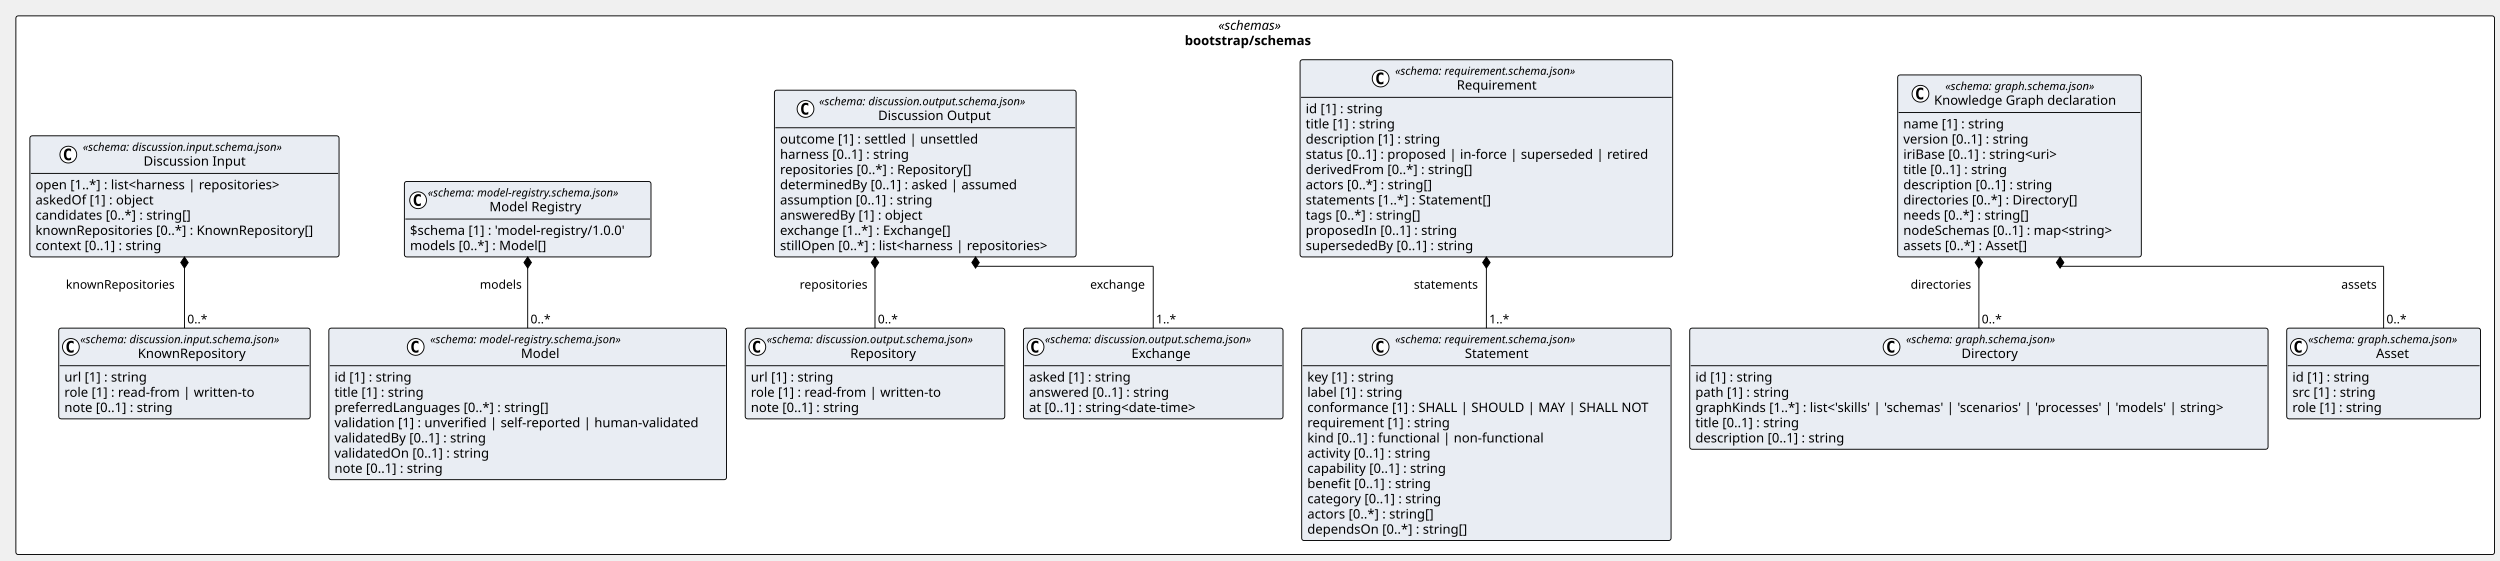
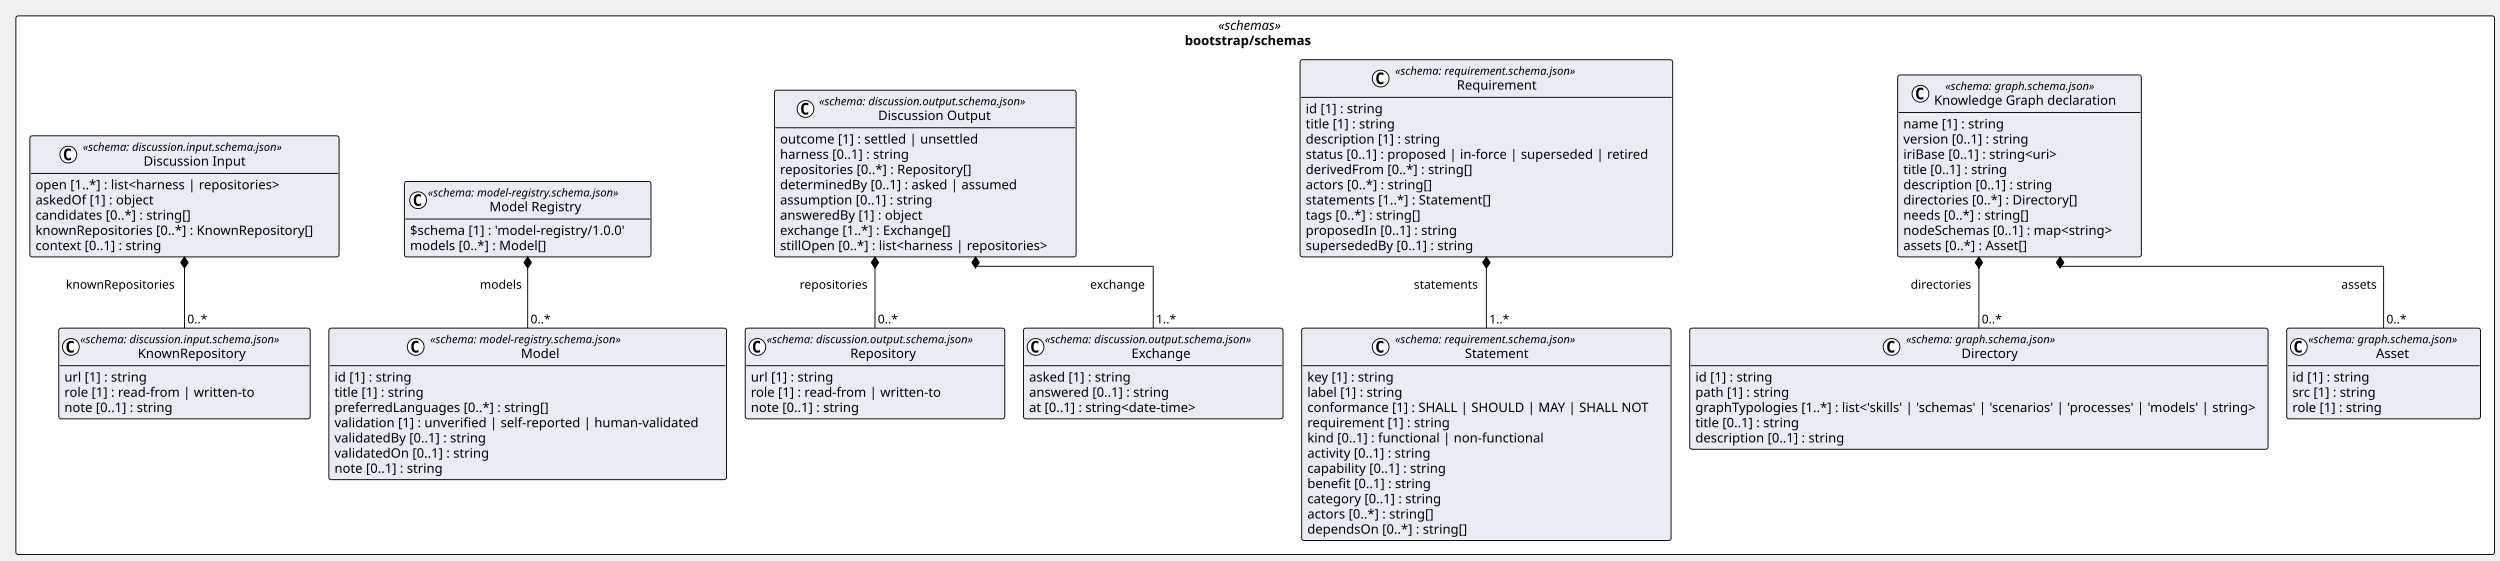
<svg xmlns="http://www.w3.org/2000/svg" contentStyleType="text/css" height="600px" preserveAspectRatio="none" style="width:2678px;height:600px;background:#FFFFFF;" version="1.1" viewBox="0 0 2678 600" width="2678px" zoomAndPan="magnify">
  <defs />
  <g>
    <rect fill="#FFFFFF" height="577.031" rx="2.5" ry="2.5" style="stroke:#000000;stroke-width:1.0;" width="2655.139" x="17" y="17" />
    <text fill="#000000" font-family="Verdana" font-size="14" font-style="italic" lengthAdjust="spacing" textLength="79.119" x="1305.01" y="31.995">«schemas»</text>
    <text fill="#000000" font-family="Verdana" font-size="14" font-weight="bold" lengthAdjust="spacing" textLength="150.924" x="1269.108" y="48.292">bootstrap/schemas</text>
    <g id="elem_bootstrap_schemas_discussion_input_schema_json_KnownRepository">
      <rect codeLine="11" fill="#E9EDF3" height="97.156" id="bootstrap_schemas_discussion_input_schema_json_KnownRepository" rx="2.5" ry="2.5" style="stroke:#000000;stroke-width:1.0;" width="269.338" x="62.926" y="351.5" />
      <ellipse cx="75.926" cy="371.633" fill="#FFFFFF" rx="9" ry="9" style="stroke:#000000;stroke-width:1.0;" />
      <path d="M78.895,377.273 Q78.317,377.57 77.676,377.711 Q77.036,377.867 76.332,377.867 Q73.832,377.867 72.504,376.227 Q71.192,374.57 71.192,371.445 Q71.192,368.32 72.504,366.664 Q73.832,365.008 76.332,365.008 Q77.036,365.008 77.676,365.164 Q78.332,365.32 78.895,365.617 L78.895,368.336 Q78.27,367.758 77.676,367.492 Q77.082,367.211 76.457,367.211 Q75.114,367.211 74.426,368.289 Q73.739,369.352 73.739,371.445 Q73.739,373.539 74.426,374.617 Q75.114,375.68 76.457,375.68 Q77.082,375.68 77.676,375.414 Q78.27,375.133 78.895,374.555 L78.895,377.273 Z " fill="#000000" />
      <text fill="#000000" font-family="Verdana" font-size="12" font-style="italic" lengthAdjust="spacing" textLength="245.338" x="85.926" y="367.639">«schema: discussion.input.schema.json»</text>
      <text fill="#000000" font-family="Verdana" font-size="14" lengthAdjust="spacing" textLength="122.015" x="147.588" y="383.464">KnownRepository</text>
      <line style="stroke:#000000;stroke-width:1.0;" x1="63.926" x2="331.264" y1="391.766" y2="391.766" />
      <text fill="#000000" font-family="Verdana" font-size="14" lengthAdjust="spacing" textLength="96.606" x="68.926" y="408.761">url [1] : string</text>
      <text fill="#000000" font-family="Verdana" font-size="14" lengthAdjust="spacing" textLength="216.781" x="68.926" y="425.058">role [1] : read-from | written-to</text>
      <text fill="#000000" font-family="Verdana" font-size="14" lengthAdjust="spacing" textLength="127.436" x="68.926" y="441.354">note [0..1] : string</text>
    </g>
    <g id="elem_bootstrap_schemas_discussion_input_schema_json_Discussion_Input">
      <rect codeLine="16" fill="#E9EDF3" height="129.75" id="bootstrap_schemas_discussion_input_schema_json_Discussion_Input" rx="2.5" ry="2.5" style="stroke:#000000;stroke-width:1.0;" width="331.19" x="32" y="145.484" />
      <ellipse cx="73.176" cy="165.617" fill="#FFFFFF" rx="9" ry="9" style="stroke:#000000;stroke-width:1.0;" />
      <path d="M76.145,171.258 Q75.567,171.555 74.926,171.695 Q74.286,171.852 73.582,171.852 Q71.082,171.852 69.754,170.211 Q68.442,168.555 68.442,165.43 Q68.442,162.305 69.754,160.648 Q71.082,158.992 73.582,158.992 Q74.286,158.992 74.926,159.148 Q75.582,159.305 76.145,159.602 L76.145,162.32 Q75.52,161.742 74.926,161.477 Q74.332,161.195 73.707,161.195 Q72.364,161.195 71.676,162.273 Q70.989,163.336 70.989,165.43 Q70.989,167.523 71.676,168.602 Q72.364,169.664 73.707,169.664 Q74.332,169.664 74.926,169.398 Q75.52,169.117 76.145,168.539 L76.145,171.258 Z " fill="#000000" />
      <text fill="#000000" font-family="Verdana" font-size="12" font-style="italic" lengthAdjust="spacing" textLength="245.338" x="88.676" y="161.623">«schema: discussion.input.schema.json»</text>
      <text fill="#000000" font-family="Verdana" font-size="14" lengthAdjust="spacing" textLength="115.151" x="153.769" y="177.448">Discussion Input</text>
      <line style="stroke:#000000;stroke-width:1.0;" x1="33" x2="362.19" y1="185.75" y2="185.75" />
      <text fill="#000000" font-family="Verdana" font-size="14" lengthAdjust="spacing" textLength="284.272" x="38" y="202.745">open [1..*] : list&lt;harness | repositories&gt;</text>
      <text fill="#000000" font-family="Verdana" font-size="14" lengthAdjust="spacing" textLength="138.469" x="38" y="219.042">askedOf [1] : object</text>
      <text fill="#000000" font-family="Verdana" font-size="14" lengthAdjust="spacing" textLength="181.699" x="38" y="235.339">candidates [0..*] : string[]</text>
      <text fill="#000000" font-family="Verdana" font-size="14" lengthAdjust="spacing" textLength="319.19" x="38" y="251.636">knownRepositories [0..*] : KnownRepository[]</text>
      <text fill="#000000" font-family="Verdana" font-size="14" lengthAdjust="spacing" textLength="148.907" x="38" y="267.933">context [0..1] : string</text>
    </g>
    <g id="elem_bootstrap_schemas_discussion_output_schema_json_Repository">
      <rect codeLine="23" fill="#E9EDF3" height="97.156" id="bootstrap_schemas_discussion_output_schema_json_Repository" rx="2.5" ry="2.5" style="stroke:#000000;stroke-width:1.0;" width="278.051" x="798.262" y="351.5" />
      <ellipse cx="811.262" cy="371.633" fill="#FFFFFF" rx="9" ry="9" style="stroke:#000000;stroke-width:1.0;" />
      <path d="M814.231,377.273 Q813.653,377.57 813.012,377.711 Q812.372,377.867 811.668,377.867 Q809.168,377.867 807.84,376.227 Q806.528,374.57 806.528,371.445 Q806.528,368.32 807.84,366.664 Q809.168,365.008 811.668,365.008 Q812.372,365.008 813.012,365.164 Q813.668,365.32 814.231,365.617 L814.231,368.336 Q813.606,367.758 813.012,367.492 Q812.418,367.211 811.793,367.211 Q810.45,367.211 809.762,368.289 Q809.075,369.352 809.075,371.445 Q809.075,373.539 809.762,374.617 Q810.45,375.68 811.793,375.68 Q812.418,375.68 813.012,375.414 Q813.606,375.133 814.231,374.555 L814.231,377.273 Z " fill="#000000" />
      <text fill="#000000" font-family="Verdana" font-size="12" font-style="italic" lengthAdjust="spacing" textLength="254.051" x="821.262" y="367.639">«schema: discussion.output.schema.json»</text>
      <text fill="#000000" font-family="Verdana" font-size="14" lengthAdjust="spacing" textLength="75.072" x="910.751" y="383.464">Repository</text>
      <line style="stroke:#000000;stroke-width:1.0;" x1="799.262" x2="1075.313" y1="391.766" y2="391.766" />
      <text fill="#000000" font-family="Verdana" font-size="14" lengthAdjust="spacing" textLength="96.606" x="804.262" y="408.761">url [1] : string</text>
      <text fill="#000000" font-family="Verdana" font-size="14" lengthAdjust="spacing" textLength="216.781" x="804.262" y="425.058">role [1] : read-from | written-to</text>
      <text fill="#000000" font-family="Verdana" font-size="14" lengthAdjust="spacing" textLength="127.436" x="804.262" y="441.354">note [0..1] : string</text>
    </g>
    <g id="elem_bootstrap_schemas_discussion_output_schema_json_Exchange">
      <rect codeLine="28" fill="#E9EDF3" height="97.156" id="bootstrap_schemas_discussion_output_schema_json_Exchange" rx="2.5" ry="2.5" style="stroke:#000000;stroke-width:1.0;" width="278.051" x="1096.313" y="351.5" />
      <ellipse cx="1109.313" cy="371.633" fill="#FFFFFF" rx="9" ry="9" style="stroke:#000000;stroke-width:1.0;" />
      <path d="M1112.282,377.273 Q1111.704,377.57 1111.063,377.711 Q1110.422,377.867 1109.719,377.867 Q1107.219,377.867 1105.891,376.227 Q1104.579,374.57 1104.579,371.445 Q1104.579,368.32 1105.891,366.664 Q1107.219,365.008 1109.719,365.008 Q1110.422,365.008 1111.063,365.164 Q1111.719,365.32 1112.282,365.617 L1112.282,368.336 Q1111.657,367.758 1111.063,367.492 Q1110.469,367.211 1109.844,367.211 Q1108.501,367.211 1107.813,368.289 Q1107.126,369.352 1107.126,371.445 Q1107.126,373.539 1107.813,374.617 Q1108.501,375.68 1109.844,375.68 Q1110.469,375.68 1111.063,375.414 Q1111.657,375.133 1112.282,374.555 L1112.282,377.273 Z " fill="#000000" />
      <text fill="#000000" font-family="Verdana" font-size="12" font-style="italic" lengthAdjust="spacing" textLength="254.051" x="1119.313" y="367.639">«schema: discussion.output.schema.json»</text>
      <text fill="#000000" font-family="Verdana" font-size="14" lengthAdjust="spacing" textLength="68.653" x="1212.012" y="383.464">Exchange</text>
      <line style="stroke:#000000;stroke-width:1.0;" x1="1097.313" x2="1373.364" y1="391.766" y2="391.766" />
      <text fill="#000000" font-family="Verdana" font-size="14" lengthAdjust="spacing" textLength="119.567" x="1102.313" y="408.761">asked [1] : string</text>
      <text fill="#000000" font-family="Verdana" font-size="14" lengthAdjust="spacing" textLength="163.96" x="1102.313" y="425.058">answered [0..1] : string</text>
      <text fill="#000000" font-family="Verdana" font-size="14" lengthAdjust="spacing" textLength="201.674" x="1102.313" y="441.354">at [0..1] : string&lt;date-time&gt;</text>
    </g>
    <g id="elem_bootstrap_schemas_discussion_output_schema_json_Discussion_Output">
      <rect codeLine="33" fill="#E9EDF3" height="178.641" id="bootstrap_schemas_discussion_output_schema_json_Discussion_Output" rx="2.5" ry="2.5" style="stroke:#000000;stroke-width:1.0;" width="323.179" x="829.561" y="96.594" />
      <ellipse cx="862.869" cy="116.727" fill="#FFFFFF" rx="9" ry="9" style="stroke:#000000;stroke-width:1.0;" />
      <path d="M865.838,122.367 Q865.26,122.664 864.619,122.805 Q863.978,122.961 863.275,122.961 Q860.775,122.961 859.447,121.32 Q858.135,119.664 858.135,116.539 Q858.135,113.414 859.447,111.758 Q860.775,110.102 863.275,110.102 Q863.978,110.102 864.619,110.258 Q865.275,110.414 865.838,110.711 L865.838,113.43 Q865.213,112.852 864.619,112.586 Q864.025,112.305 863.4,112.305 Q862.056,112.305 861.369,113.383 Q860.681,114.445 860.681,116.539 Q860.681,118.633 861.369,119.711 Q862.056,120.773 863.4,120.773 Q864.025,120.773 864.619,120.508 Q865.213,120.227 865.838,119.648 L865.838,122.367 Z " fill="#000000" />
      <text fill="#000000" font-family="Verdana" font-size="12" font-style="italic" lengthAdjust="spacing" textLength="254.051" x="877.382" y="112.732">«schema: discussion.output.schema.json»</text>
      <text fill="#000000" font-family="Verdana" font-size="14" lengthAdjust="spacing" textLength="127.531" x="940.641" y="128.558">Discussion Output</text>
      <line style="stroke:#000000;stroke-width:1.0;" x1="830.561" x2="1151.74" y1="136.859" y2="136.859" />
      <text fill="#000000" font-family="Verdana" font-size="14" lengthAdjust="spacing" textLength="227.254" x="835.561" y="153.855">outcome [1] : settled | unsettled</text>
      <text fill="#000000" font-family="Verdana" font-size="14" lengthAdjust="spacing" textLength="151.177" x="835.561" y="170.151">harness [0..1] : string</text>
      <text fill="#000000" font-family="Verdana" font-size="14" lengthAdjust="spacing" textLength="222.407" x="835.561" y="186.448">repositories [0..*] : Repository[]</text>
      <text fill="#000000" font-family="Verdana" font-size="14" lengthAdjust="spacing" textLength="273.13" x="835.561" y="202.745">determinedBy [0..1] : asked | assumed</text>
      <text fill="#000000" font-family="Verdana" font-size="14" lengthAdjust="spacing" textLength="177.276" x="835.561" y="219.042">assumption [0..1] : string</text>
      <text fill="#000000" font-family="Verdana" font-size="14" lengthAdjust="spacing" textLength="166.995" x="835.561" y="235.339">answeredBy [1] : object</text>
      <text fill="#000000" font-family="Verdana" font-size="14" lengthAdjust="spacing" textLength="201.797" x="835.561" y="251.636">exchange [1..*] : Exchange[]</text>
      <text fill="#000000" font-family="Verdana" font-size="14" lengthAdjust="spacing" textLength="311.179" x="835.561" y="267.933">stillOpen [0..*] : list&lt;harness | repositories&gt;</text>
    </g>
    <g id="elem_bootstrap_schemas_graph_schema_json_Directory">
      <rect codeLine="43" fill="#E9EDF3" height="129.75" id="bootstrap_schemas_graph_schema_json_Directory" rx="2.5" ry="2.5" style="stroke:#000000;stroke-width:1.0;" width="619.503" x="1810.044" y="351.5" />
      <ellipse cx="2026.25" cy="371.633" fill="#FFFFFF" rx="9" ry="9" style="stroke:#000000;stroke-width:1.0;" />
      <path d="M2029.219,377.273 Q2028.641,377.57 2028,377.711 Q2027.359,377.867 2026.656,377.867 Q2024.156,377.867 2022.828,376.227 Q2021.516,374.57 2021.516,371.445 Q2021.516,368.32 2022.828,366.664 Q2024.156,365.008 2026.656,365.008 Q2027.359,365.008 2028,365.164 Q2028.656,365.32 2029.219,365.617 L2029.219,368.336 Q2028.594,367.758 2028,367.492 Q2027.406,367.211 2026.781,367.211 Q2025.438,367.211 2024.75,368.289 Q2024.062,369.352 2024.062,371.445 Q2024.062,373.539 2024.75,374.617 Q2025.438,375.68 2026.781,375.68 Q2027.406,375.68 2028,375.414 Q2028.594,375.133 2029.219,374.555 L2029.219,377.273 Z " fill="#000000" />
      <text fill="#000000" font-family="Verdana" font-size="12" font-style="italic" lengthAdjust="spacing" textLength="183.592" x="2041.75" y="367.639">«schema: graph.schema.json»</text>
      <text fill="#000000" font-family="Verdana" font-size="14" lengthAdjust="spacing" textLength="64.832" x="2101.13" y="383.464">Directory</text>
      <line style="stroke:#000000;stroke-width:1.0;" x1="1811.044" x2="2428.547" y1="391.766" y2="391.766" />
      <text fill="#000000" font-family="Verdana" font-size="14" lengthAdjust="spacing" textLength="90.863" x="1816.044" y="408.761">id [1] : string</text>
      <text fill="#000000" font-family="Verdana" font-size="14" lengthAdjust="spacing" textLength="109.915" x="1816.044" y="425.058">path [1] : string</text>
-       <text fill="#000000" font-family="Verdana" font-size="14" lengthAdjust="spacing" textLength="607.503" x="1816.044" y="441.354">graphKinds [1..*] : list&lt;'skills' | 'schemas' | 'scenarios' | 'processes' | 'models' | string&gt;</text>
+       <text fill="#000000" font-family="Verdana" font-size="14" lengthAdjust="spacing" textLength="607.503" x="1816.044" y="441.354">graphTypologies [1..*] : list&lt;'skills' | 'schemas' | 'scenarios' | 'processes' | 'models' | string&gt;</text>
      <text fill="#000000" font-family="Verdana" font-size="14" lengthAdjust="spacing" textLength="123.266" x="1816.044" y="457.651">title [0..1] : string</text>
      <text fill="#000000" font-family="Verdana" font-size="14" lengthAdjust="spacing" textLength="173.735" x="1816.044" y="473.948">description [0..1] : string</text>
    </g>
    <g id="elem_bootstrap_schemas_graph_schema_json_Asset">
      <rect codeLine="50" fill="#E9EDF3" height="97.156" id="bootstrap_schemas_graph_schema_json_Asset" rx="2.5" ry="2.5" style="stroke:#000000;stroke-width:1.0;" width="207.592" x="2449.547" y="351.5" />
      <ellipse cx="2462.547" cy="371.633" fill="#FFFFFF" rx="9" ry="9" style="stroke:#000000;stroke-width:1.0;" />
      <path d="M2465.516,377.273 Q2464.938,377.57 2464.297,377.711 Q2463.657,377.867 2462.954,377.867 Q2460.454,377.867 2459.126,376.227 Q2457.813,374.57 2457.813,371.445 Q2457.813,368.32 2459.126,366.664 Q2460.454,365.008 2462.954,365.008 Q2463.657,365.008 2464.297,365.164 Q2464.954,365.32 2465.516,365.617 L2465.516,368.336 Q2464.891,367.758 2464.297,367.492 Q2463.704,367.211 2463.079,367.211 Q2461.735,367.211 2461.047,368.289 Q2460.36,369.352 2460.36,371.445 Q2460.36,373.539 2461.047,374.617 Q2461.735,375.68 2463.079,375.68 Q2463.704,375.68 2464.297,375.414 Q2464.891,375.133 2465.516,374.555 L2465.516,377.273 Z " fill="#000000" />
      <text fill="#000000" font-family="Verdana" font-size="12" font-style="italic" lengthAdjust="spacing" textLength="183.592" x="2472.547" y="367.639">«schema: graph.schema.json»</text>
      <text fill="#000000" font-family="Verdana" font-size="14" lengthAdjust="spacing" textLength="38.268" x="2545.209" y="383.464">Asset</text>
      <line style="stroke:#000000;stroke-width:1.0;" x1="2450.547" x2="2656.139" y1="391.766" y2="391.766" />
      <text fill="#000000" font-family="Verdana" font-size="14" lengthAdjust="spacing" textLength="90.863" x="2455.547" y="408.761">id [1] : string</text>
      <text fill="#000000" font-family="Verdana" font-size="14" lengthAdjust="spacing" textLength="98.834" x="2455.547" y="425.058">src [1] : string</text>
      <text fill="#000000" font-family="Verdana" font-size="14" lengthAdjust="spacing" textLength="104.911" x="2455.547" y="441.354">role [1] : string</text>
    </g>
    <g id="elem_bootstrap_schemas_graph_schema_json_Knowledge_Graph_declaration">
      <rect codeLine="55" fill="#E9EDF3" height="194.938" id="bootstrap_schemas_graph_schema_json_Knowledge_Graph_declaration" rx="2.5" ry="2.5" style="stroke:#000000;stroke-width:1.0;" width="260.978" x="2032.803" y="80.297" />
      <ellipse cx="2057.214" cy="100.43" fill="#FFFFFF" rx="9" ry="9" style="stroke:#000000;stroke-width:1.0;" />
      <path d="M2060.183,106.07 Q2059.604,106.367 2058.964,106.508 Q2058.323,106.664 2057.62,106.664 Q2055.12,106.664 2053.792,105.023 Q2052.479,103.367 2052.479,100.242 Q2052.479,97.117 2053.792,95.461 Q2055.12,93.805 2057.62,93.805 Q2058.323,93.805 2058.964,93.961 Q2059.62,94.117 2060.183,94.414 L2060.183,97.133 Q2059.558,96.555 2058.964,96.289 Q2058.37,96.008 2057.745,96.008 Q2056.401,96.008 2055.714,97.086 Q2055.026,98.148 2055.026,100.242 Q2055.026,102.336 2055.714,103.414 Q2056.401,104.477 2057.745,104.477 Q2058.37,104.477 2058.964,104.211 Q2059.558,103.93 2060.183,103.352 L2060.183,106.07 Z " fill="#000000" />
      <text fill="#000000" font-family="Verdana" font-size="12" font-style="italic" lengthAdjust="spacing" textLength="183.592" x="2083.764" y="96.436">«schema: graph.schema.json»</text>
      <text fill="#000000" font-family="Verdana" font-size="14" lengthAdjust="spacing" textLength="207.621" x="2071.75" y="112.261">Knowledge Graph declaration</text>
      <line style="stroke:#000000;stroke-width:1.0;" x1="2033.803" x2="2292.782" y1="120.562" y2="120.562" />
      <text fill="#000000" font-family="Verdana" font-size="14" lengthAdjust="spacing" textLength="117.79" x="2038.803" y="137.558">name [1] : string</text>
      <text fill="#000000" font-family="Verdana" font-size="14" lengthAdjust="spacing" textLength="147.171" x="2038.803" y="153.855">version [0..1] : string</text>
      <text fill="#000000" font-family="Verdana" font-size="14" lengthAdjust="spacing" textLength="185.5" x="2038.803" y="170.151">iriBase [0..1] : string&lt;uri&gt;</text>
      <text fill="#000000" font-family="Verdana" font-size="14" lengthAdjust="spacing" textLength="123.266" x="2038.803" y="186.448">title [0..1] : string</text>
      <text fill="#000000" font-family="Verdana" font-size="14" lengthAdjust="spacing" textLength="173.735" x="2038.803" y="202.745">description [0..1] : string</text>
      <text fill="#000000" font-family="Verdana" font-size="14" lengthAdjust="spacing" textLength="204.005" x="2038.803" y="219.042">directories [0..*] : Directory[]</text>
      <text fill="#000000" font-family="Verdana" font-size="14" lengthAdjust="spacing" textLength="147.191" x="2038.803" y="235.339">needs [0..*] : string[]</text>
      <text fill="#000000" font-family="Verdana" font-size="14" lengthAdjust="spacing" textLength="248.978" x="2038.803" y="251.636">nodeSchemas [0..1] : map&lt;string&gt;</text>
      <text fill="#000000" font-family="Verdana" font-size="14" lengthAdjust="spacing" textLength="147.554" x="2038.803" y="267.933">assets [0..*] : Asset[]</text>
    </g>
    <g id="elem_bootstrap_schemas_model_registry_schema_json_Model">
      <rect codeLine="66" fill="#E9EDF3" height="162.344" id="bootstrap_schemas_model_registry_schema_json_Model" rx="2.5" ry="2.5" style="stroke:#000000;stroke-width:1.0;" width="425.998" x="352.264" y="351.5" />
      <ellipse cx="445.303" cy="371.633" fill="#FFFFFF" rx="9" ry="9" style="stroke:#000000;stroke-width:1.0;" />
      <path d="M448.272,377.273 Q447.694,377.57 447.053,377.711 Q446.413,377.867 445.709,377.867 Q443.209,377.867 441.881,376.227 Q440.569,374.57 440.569,371.445 Q440.569,368.32 441.881,366.664 Q443.209,365.008 445.709,365.008 Q446.413,365.008 447.053,365.164 Q447.709,365.32 448.272,365.617 L448.272,368.336 Q447.647,367.758 447.053,367.492 Q446.459,367.211 445.834,367.211 Q444.491,367.211 443.803,368.289 Q443.116,369.352 443.116,371.445 Q443.116,373.539 443.803,374.617 Q444.491,375.68 445.834,375.68 Q446.459,375.68 447.053,375.414 Q447.647,375.133 448.272,374.555 L448.272,377.273 Z " fill="#000000" />
      <text fill="#000000" font-family="Verdana" font-size="12" font-style="italic" lengthAdjust="spacing" textLength="236.42" x="460.803" y="367.639">«schema: model-registry.schema.json»</text>
      <text fill="#000000" font-family="Verdana" font-size="14" lengthAdjust="spacing" textLength="42.034" x="557.996" y="383.464">Model</text>
      <line style="stroke:#000000;stroke-width:1.0;" x1="353.264" x2="777.262" y1="391.766" y2="391.766" />
      <text fill="#000000" font-family="Verdana" font-size="14" lengthAdjust="spacing" textLength="90.863" x="358.264" y="408.761">id [1] : string</text>
      <text fill="#000000" font-family="Verdana" font-size="14" lengthAdjust="spacing" textLength="105.458" x="358.264" y="425.058">title [1] : string</text>
      <text fill="#000000" font-family="Verdana" font-size="14" lengthAdjust="spacing" textLength="247.106" x="358.264" y="441.354">preferredLanguages [0..*] : string[]</text>
      <text fill="#000000" font-family="Verdana" font-size="14" lengthAdjust="spacing" textLength="413.998" x="358.264" y="457.651">validation [1] : unverified | self-reported | human-validated</text>
      <text fill="#000000" font-family="Verdana" font-size="14" lengthAdjust="spacing" textLength="178.883" x="358.264" y="473.948">validatedBy [0..1] : string</text>
      <text fill="#000000" font-family="Verdana" font-size="14" lengthAdjust="spacing" textLength="180.886" x="358.264" y="490.245">validatedOn [0..1] : string</text>
      <text fill="#000000" font-family="Verdana" font-size="14" lengthAdjust="spacing" textLength="127.436" x="358.264" y="506.542">note [0..1] : string</text>
    </g>
    <g id="elem_bootstrap_schemas_model_registry_schema_json_Model_Registry">
      <rect codeLine="75" fill="#E9EDF3" height="80.859" id="bootstrap_schemas_model_registry_schema_json_Model_Registry" rx="2.5" ry="2.5" style="stroke:#000000;stroke-width:1.0;" width="264.15" x="433.188" y="194.375" />
      <ellipse cx="447.867" cy="214.508" fill="#FFFFFF" rx="9" ry="9" style="stroke:#000000;stroke-width:1.0;" />
      <path d="M450.835,220.148 Q450.257,220.445 449.617,220.586 Q448.976,220.742 448.273,220.742 Q445.773,220.742 444.445,219.102 Q443.132,217.445 443.132,214.32 Q443.132,211.195 444.445,209.539 Q445.773,207.883 448.273,207.883 Q448.976,207.883 449.617,208.039 Q450.273,208.195 450.835,208.492 L450.835,211.211 Q450.21,210.633 449.617,210.367 Q449.023,210.086 448.398,210.086 Q447.054,210.086 446.367,211.164 Q445.679,212.227 445.679,214.32 Q445.679,216.414 446.367,217.492 Q447.054,218.555 448.398,218.555 Q449.023,218.555 449.617,218.289 Q450.21,218.008 450.835,217.43 L450.835,220.148 Z " fill="#000000" />
      <text fill="#000000" font-family="Verdana" font-size="12" font-style="italic" lengthAdjust="spacing" textLength="236.42" x="458.24" y="210.514">«schema: model-registry.schema.json»</text>
      <text fill="#000000" font-family="Verdana" font-size="14" lengthAdjust="spacing" textLength="104.426" x="524.237" y="226.339">Model Registry</text>
      <line style="stroke:#000000;stroke-width:1.0;" x1="434.188" x2="696.338" y1="234.641" y2="234.641" />
      <text fill="#000000" font-family="Verdana" font-size="14" lengthAdjust="spacing" textLength="252.15" x="439.188" y="251.636">$schema [1] : 'model-registry/1.0.0'</text>
      <text fill="#000000" font-family="Verdana" font-size="14" lengthAdjust="spacing" textLength="157.644" x="439.188" y="267.933">models [0..*] : Model[]</text>
    </g>
    <g id="elem_bootstrap_schemas_requirement_schema_json_Statement">
      <rect codeLine="79" fill="#E9EDF3" height="227.531" id="bootstrap_schemas_requirement_schema_json_Statement" rx="2.5" ry="2.5" style="stroke:#000000;stroke-width:1.0;" width="395.681" x="1394.364" y="351.5" />
      <ellipse cx="1478.936" cy="371.633" fill="#FFFFFF" rx="9" ry="9" style="stroke:#000000;stroke-width:1.0;" />
      <path d="M1481.904,377.273 Q1481.326,377.57 1480.686,377.711 Q1480.045,377.867 1479.342,377.867 Q1476.842,377.867 1475.514,376.227 Q1474.201,374.57 1474.201,371.445 Q1474.201,368.32 1475.514,366.664 Q1476.842,365.008 1479.342,365.008 Q1480.045,365.008 1480.686,365.164 Q1481.342,365.32 1481.904,365.617 L1481.904,368.336 Q1481.279,367.758 1480.686,367.492 Q1480.092,367.211 1479.467,367.211 Q1478.123,367.211 1477.436,368.289 Q1476.748,369.352 1476.748,371.445 Q1476.748,373.539 1477.436,374.617 Q1478.123,375.68 1479.467,375.68 Q1480.092,375.68 1480.686,375.414 Q1481.279,375.133 1481.904,374.555 L1481.904,377.273 Z " fill="#000000" />
      <text fill="#000000" font-family="Verdana" font-size="12" font-style="italic" lengthAdjust="spacing" textLength="223.037" x="1494.436" y="367.639">«schema: requirement.schema.json»</text>
      <text fill="#000000" font-family="Verdana" font-size="14" lengthAdjust="spacing" textLength="73.671" x="1569.119" y="383.464">Statement</text>
      <line style="stroke:#000000;stroke-width:1.0;" x1="1395.364" x2="1789.044" y1="391.766" y2="391.766" />
      <text fill="#000000" font-family="Verdana" font-size="14" lengthAdjust="spacing" textLength="103.093" x="1400.364" y="408.761">key [1] : string</text>
      <text fill="#000000" font-family="Verdana" font-size="14" lengthAdjust="spacing" textLength="111.945" x="1400.364" y="425.058">label [1] : string</text>
      <text fill="#000000" font-family="Verdana" font-size="14" lengthAdjust="spacing" textLength="383.681" x="1400.364" y="441.354">conformance [1] : SHALL | SHOULD | MAY | SHALL NOT</text>
      <text fill="#000000" font-family="Verdana" font-size="14" lengthAdjust="spacing" textLength="165.088" x="1400.364" y="457.651">requirement [1] : string</text>
      <text fill="#000000" font-family="Verdana" font-size="14" lengthAdjust="spacing" textLength="269.76" x="1400.364" y="473.948">kind [0..1] : functional | non-functional</text>
      <text fill="#000000" font-family="Verdana" font-size="14" lengthAdjust="spacing" textLength="147.499" x="1400.364" y="490.245">activity [0..1] : string</text>
      <text fill="#000000" font-family="Verdana" font-size="14" lengthAdjust="spacing" textLength="163.967" x="1400.364" y="506.542">capability [0..1] : string</text>
      <text fill="#000000" font-family="Verdana" font-size="14" lengthAdjust="spacing" textLength="145.189" x="1400.364" y="522.839">benefit [0..1] : string</text>
      <text fill="#000000" font-family="Verdana" font-size="14" lengthAdjust="spacing" textLength="157.767" x="1400.364" y="539.136">category [0..1] : string</text>
      <text fill="#000000" font-family="Verdana" font-size="14" lengthAdjust="spacing" textLength="148.292" x="1400.364" y="555.433">actors [0..*] : string[]</text>
      <text fill="#000000" font-family="Verdana" font-size="14" lengthAdjust="spacing" textLength="184.857" x="1400.364" y="571.73">dependsOn [0..*] : string[]</text>
    </g>
    <g id="elem_bootstrap_schemas_requirement_schema_json_Requirement">
      <rect codeLine="92" fill="#E9EDF3" height="211.234" id="bootstrap_schemas_requirement_schema_json_Requirement" rx="2.5" ry="2.5" style="stroke:#000000;stroke-width:1.0;" width="399.126" x="1392.641" y="64" />
      <ellipse cx="1478.936" cy="84.133" fill="#FFFFFF" rx="9" ry="9" style="stroke:#000000;stroke-width:1.0;" />
      <path d="M1481.904,89.773 Q1481.326,90.07 1480.686,90.211 Q1480.045,90.367 1479.342,90.367 Q1476.842,90.367 1475.514,88.727 Q1474.201,87.07 1474.201,83.945 Q1474.201,80.82 1475.514,79.164 Q1476.842,77.508 1479.342,77.508 Q1480.045,77.508 1480.686,77.664 Q1481.342,77.82 1481.904,78.117 L1481.904,80.836 Q1481.279,80.258 1480.686,79.992 Q1480.092,79.711 1479.467,79.711 Q1478.123,79.711 1477.436,80.789 Q1476.748,81.852 1476.748,83.945 Q1476.748,86.039 1477.436,87.117 Q1478.123,88.18 1479.467,88.18 Q1480.092,88.18 1480.686,87.914 Q1481.279,87.633 1481.904,87.055 L1481.904,89.773 Z " fill="#000000" />
      <text fill="#000000" font-family="Verdana" font-size="12" font-style="italic" lengthAdjust="spacing" textLength="223.037" x="1494.436" y="80.139">«schema: requirement.schema.json»</text>
      <text fill="#000000" font-family="Verdana" font-size="14" lengthAdjust="spacing" textLength="90.973" x="1560.468" y="95.964">Requirement</text>
      <line style="stroke:#000000;stroke-width:1.0;" x1="1393.641" x2="1790.767" y1="104.266" y2="104.266" />
      <text fill="#000000" font-family="Verdana" font-size="14" lengthAdjust="spacing" textLength="90.863" x="1398.641" y="121.261">id [1] : string</text>
      <text fill="#000000" font-family="Verdana" font-size="14" lengthAdjust="spacing" textLength="105.458" x="1398.641" y="137.558">title [1] : string</text>
      <text fill="#000000" font-family="Verdana" font-size="14" lengthAdjust="spacing" textLength="155.928" x="1398.641" y="153.855">description [1] : string</text>
      <text fill="#000000" font-family="Verdana" font-size="14" lengthAdjust="spacing" textLength="387.126" x="1398.641" y="170.151">status [0..1] : proposed | in-force | superseded | retired</text>
      <text fill="#000000" font-family="Verdana" font-size="14" lengthAdjust="spacing" textLength="193.853" x="1398.641" y="186.448">derivedFrom [0..*] : string[]</text>
      <text fill="#000000" font-family="Verdana" font-size="14" lengthAdjust="spacing" textLength="148.292" x="1398.641" y="202.745">actors [0..*] : string[]</text>
      <text fill="#000000" font-family="Verdana" font-size="14" lengthAdjust="spacing" textLength="217.766" x="1398.641" y="219.042">statements [1..*] : Statement[]</text>
      <text fill="#000000" font-family="Verdana" font-size="14" lengthAdjust="spacing" textLength="135.16" x="1398.641" y="235.339">tags [0..*] : string[]</text>
      <text fill="#000000" font-family="Verdana" font-size="14" lengthAdjust="spacing" textLength="174.351" x="1398.641" y="251.636">proposedIn [0..1] : string</text>
      <text fill="#000000" font-family="Verdana" font-size="14" lengthAdjust="spacing" textLength="195.501" x="1398.641" y="267.933">supersededBy [0..1] : string</text>
    </g>
    <line style="stroke:#000000;stroke-width:1.0;" x1="197.595" x2="197.595" y1="275.234" y2="351.5" />
    <polygon fill="#000000" points="197.595,275.234,193.595,281.234,197.595,287.234,201.595,281.234,197.595,275.234" style="stroke:#000000;stroke-width:1.0;" />
    <text fill="#000000" font-family="Verdana" font-size="13" lengthAdjust="spacing" textLength="122.992" x="70.603" y="309.301">knownRepositories</text>
    <text fill="#000000" font-family="Verdana" font-size="13" lengthAdjust="spacing" textLength="23.036" x="200.595" y="346.434">0..*</text>
    <line style="stroke:#000000;stroke-width:1.0;" x1="937.288" x2="937.288" y1="275.234" y2="351.5" />
    <polygon fill="#000000" points="937.288,275.234,933.288,281.234,937.288,287.234,941.288,281.234,937.288,275.234" style="stroke:#000000;stroke-width:1.0;" />
    <text fill="#000000" font-family="Verdana" font-size="13" lengthAdjust="spacing" textLength="76.711" x="856.576" y="309.301">repositories</text>
    <text fill="#000000" font-family="Verdana" font-size="13" lengthAdjust="spacing" textLength="23.036" x="940.288" y="346.434">0..*</text>
    <line style="stroke:#000000;stroke-width:1.0;" x1="1045.014" x2="1045.014" y1="275.234" y2="285.234" />
    <line style="stroke:#000000;stroke-width:1.0;" x1="1045.014" x2="1235.338" y1="285.234" y2="285.234" />
    <line style="stroke:#000000;stroke-width:1.0;" x1="1235.338" x2="1235.338" y1="285.234" y2="351.5" />
    <polygon fill="#000000" points="1045.014,275.234,1041.014,281.234,1045.014,287.234,1049.014,281.234,1045.014,275.234" style="stroke:#000000;stroke-width:1.0;" />
    <text fill="#000000" font-family="Verdana" font-size="13" lengthAdjust="spacing" textLength="63.534" x="1167.805" y="309.301">exchange</text>
    <text fill="#000000" font-family="Verdana" font-size="13" lengthAdjust="spacing" textLength="23.036" x="1238.338" y="346.434">1..*</text>
    <line style="stroke:#000000;stroke-width:1.0;" x1="2119.796" x2="2119.796" y1="275.234" y2="351.5" />
    <polygon fill="#000000" points="2119.796,275.234,2115.796,281.234,2119.796,287.234,2123.796,281.234,2119.796,275.234" style="stroke:#000000;stroke-width:1.0;" />
    <text fill="#000000" font-family="Verdana" font-size="13" lengthAdjust="spacing" textLength="69.132" x="2046.664" y="309.301">directories</text>
    <text fill="#000000" font-family="Verdana" font-size="13" lengthAdjust="spacing" textLength="23.036" x="2122.796" y="346.434">0..*</text>
    <line style="stroke:#000000;stroke-width:1.0;" x1="2206.789" x2="2206.789" y1="275.234" y2="285.234" />
    <line style="stroke:#000000;stroke-width:1.0;" x1="2206.789" x2="2553.343" y1="285.234" y2="285.234" />
    <line style="stroke:#000000;stroke-width:1.0;" x1="2553.343" x2="2553.343" y1="285.234" y2="351.5" />
    <polygon fill="#000000" points="2206.789,275.234,2202.789,281.234,2206.789,287.234,2210.789,281.234,2206.789,275.234" style="stroke:#000000;stroke-width:1.0;" />
    <text fill="#000000" font-family="Verdana" font-size="13" lengthAdjust="spacing" textLength="41.38" x="2507.963" y="309.301">assets</text>
    <text fill="#000000" font-family="Verdana" font-size="13" lengthAdjust="spacing" textLength="23.036" x="2556.343" y="346.434">0..*</text>
    <line style="stroke:#000000;stroke-width:1.0;" x1="565.263" x2="565.263" y1="275.234" y2="351.5" />
    <polygon fill="#000000" points="565.263,275.234,561.263,281.234,565.263,287.234,569.263,281.234,565.263,275.234" style="stroke:#000000;stroke-width:1.0;" />
    <text fill="#000000" font-family="Verdana" font-size="13" lengthAdjust="spacing" textLength="47.252" x="514.011" y="309.301">models</text>
    <text fill="#000000" font-family="Verdana" font-size="13" lengthAdjust="spacing" textLength="23.036" x="568.263" y="346.434">0..*</text>
    <line style="stroke:#000000;stroke-width:1.0;" x1="1592.204" x2="1592.204" y1="275.234" y2="351.5" />
    <polygon fill="#000000" points="1592.204,275.234,1588.204,281.234,1592.204,287.234,1596.204,281.234,1592.204,275.234" style="stroke:#000000;stroke-width:1.0;" />
    <text fill="#000000" font-family="Verdana" font-size="13" lengthAdjust="spacing" textLength="73.703" x="1514.502" y="309.301">statements</text>
    <text fill="#000000" font-family="Verdana" font-size="13" lengthAdjust="spacing" textLength="23.036" x="1595.204" y="346.434">1..*</text>
  </g>
</svg>
